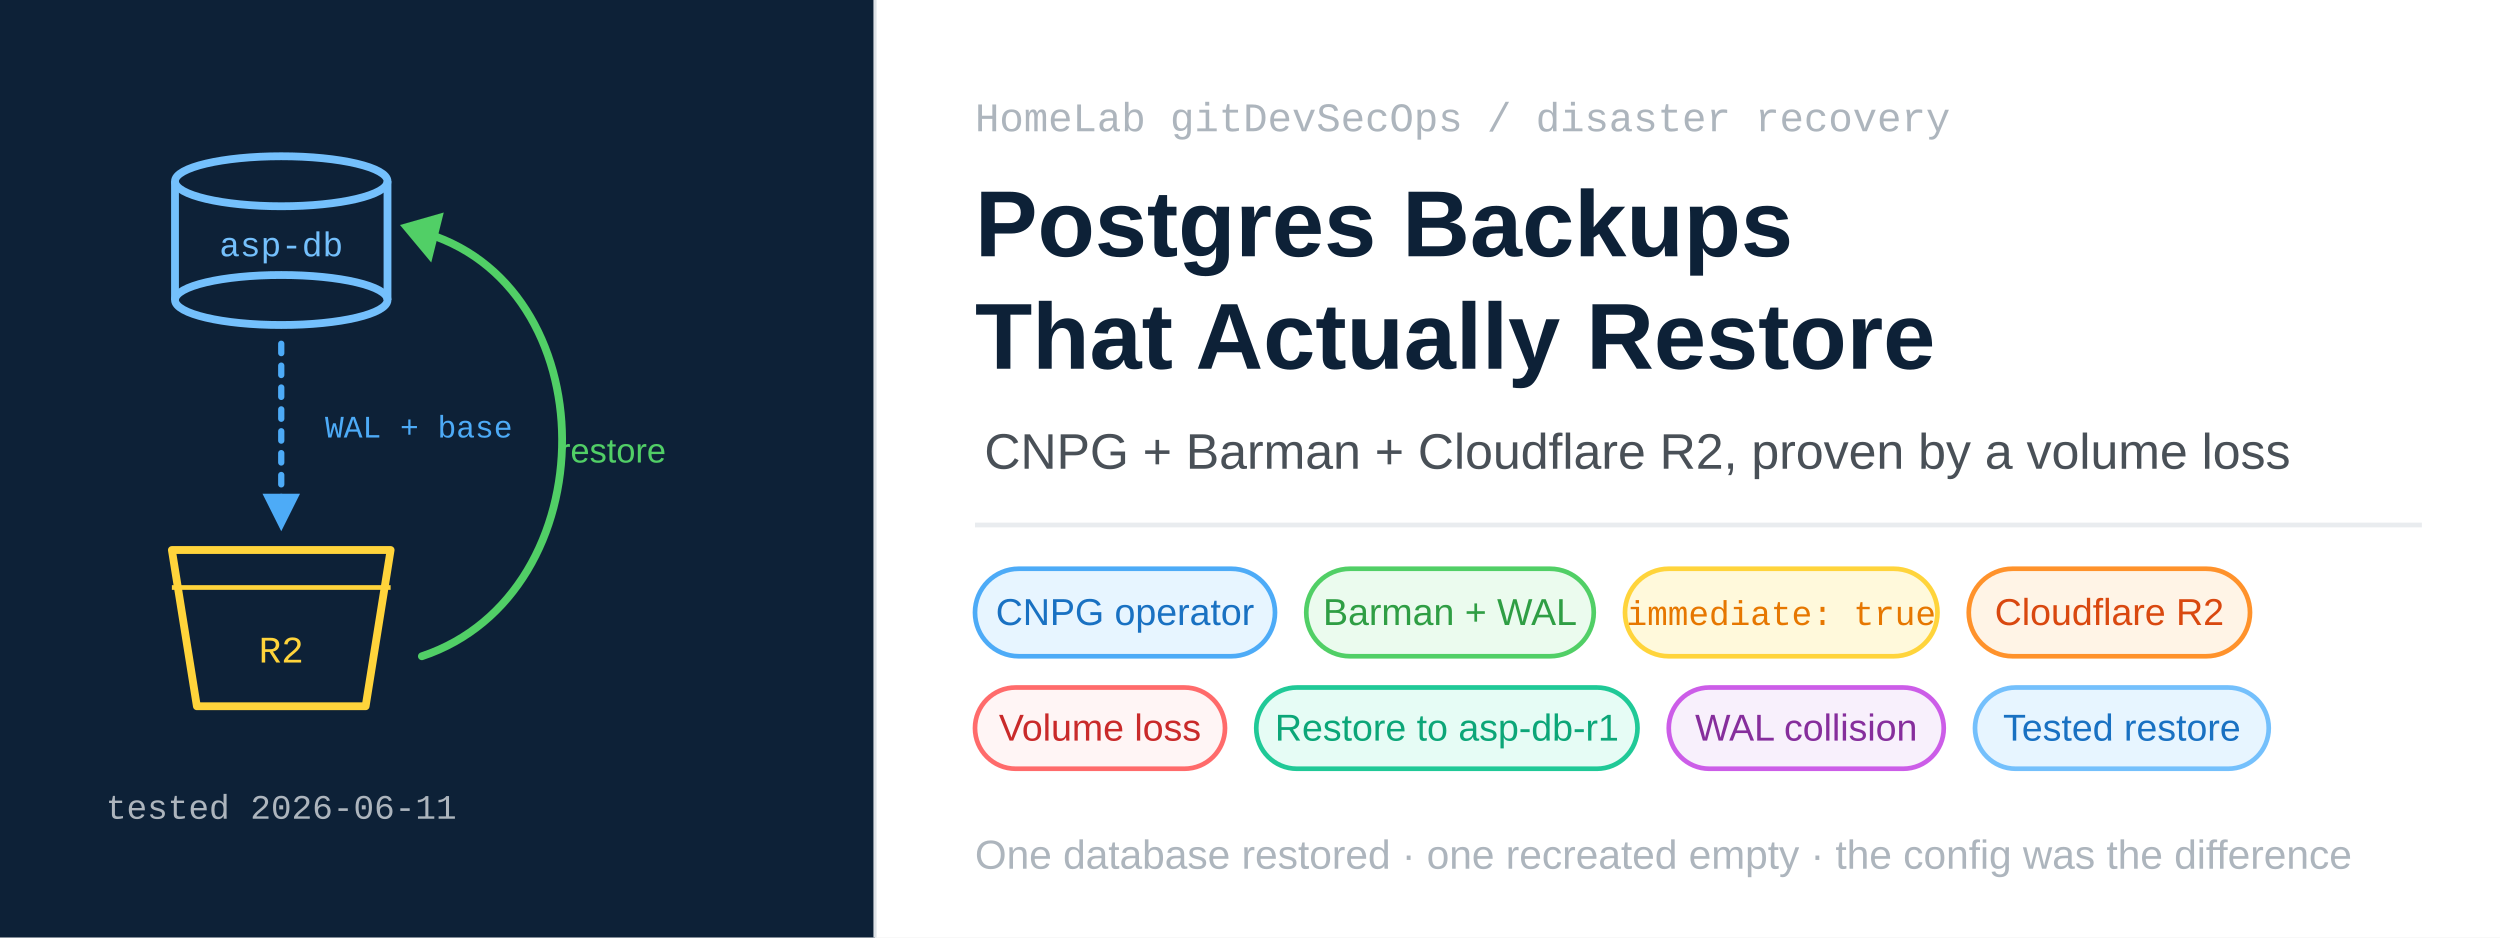
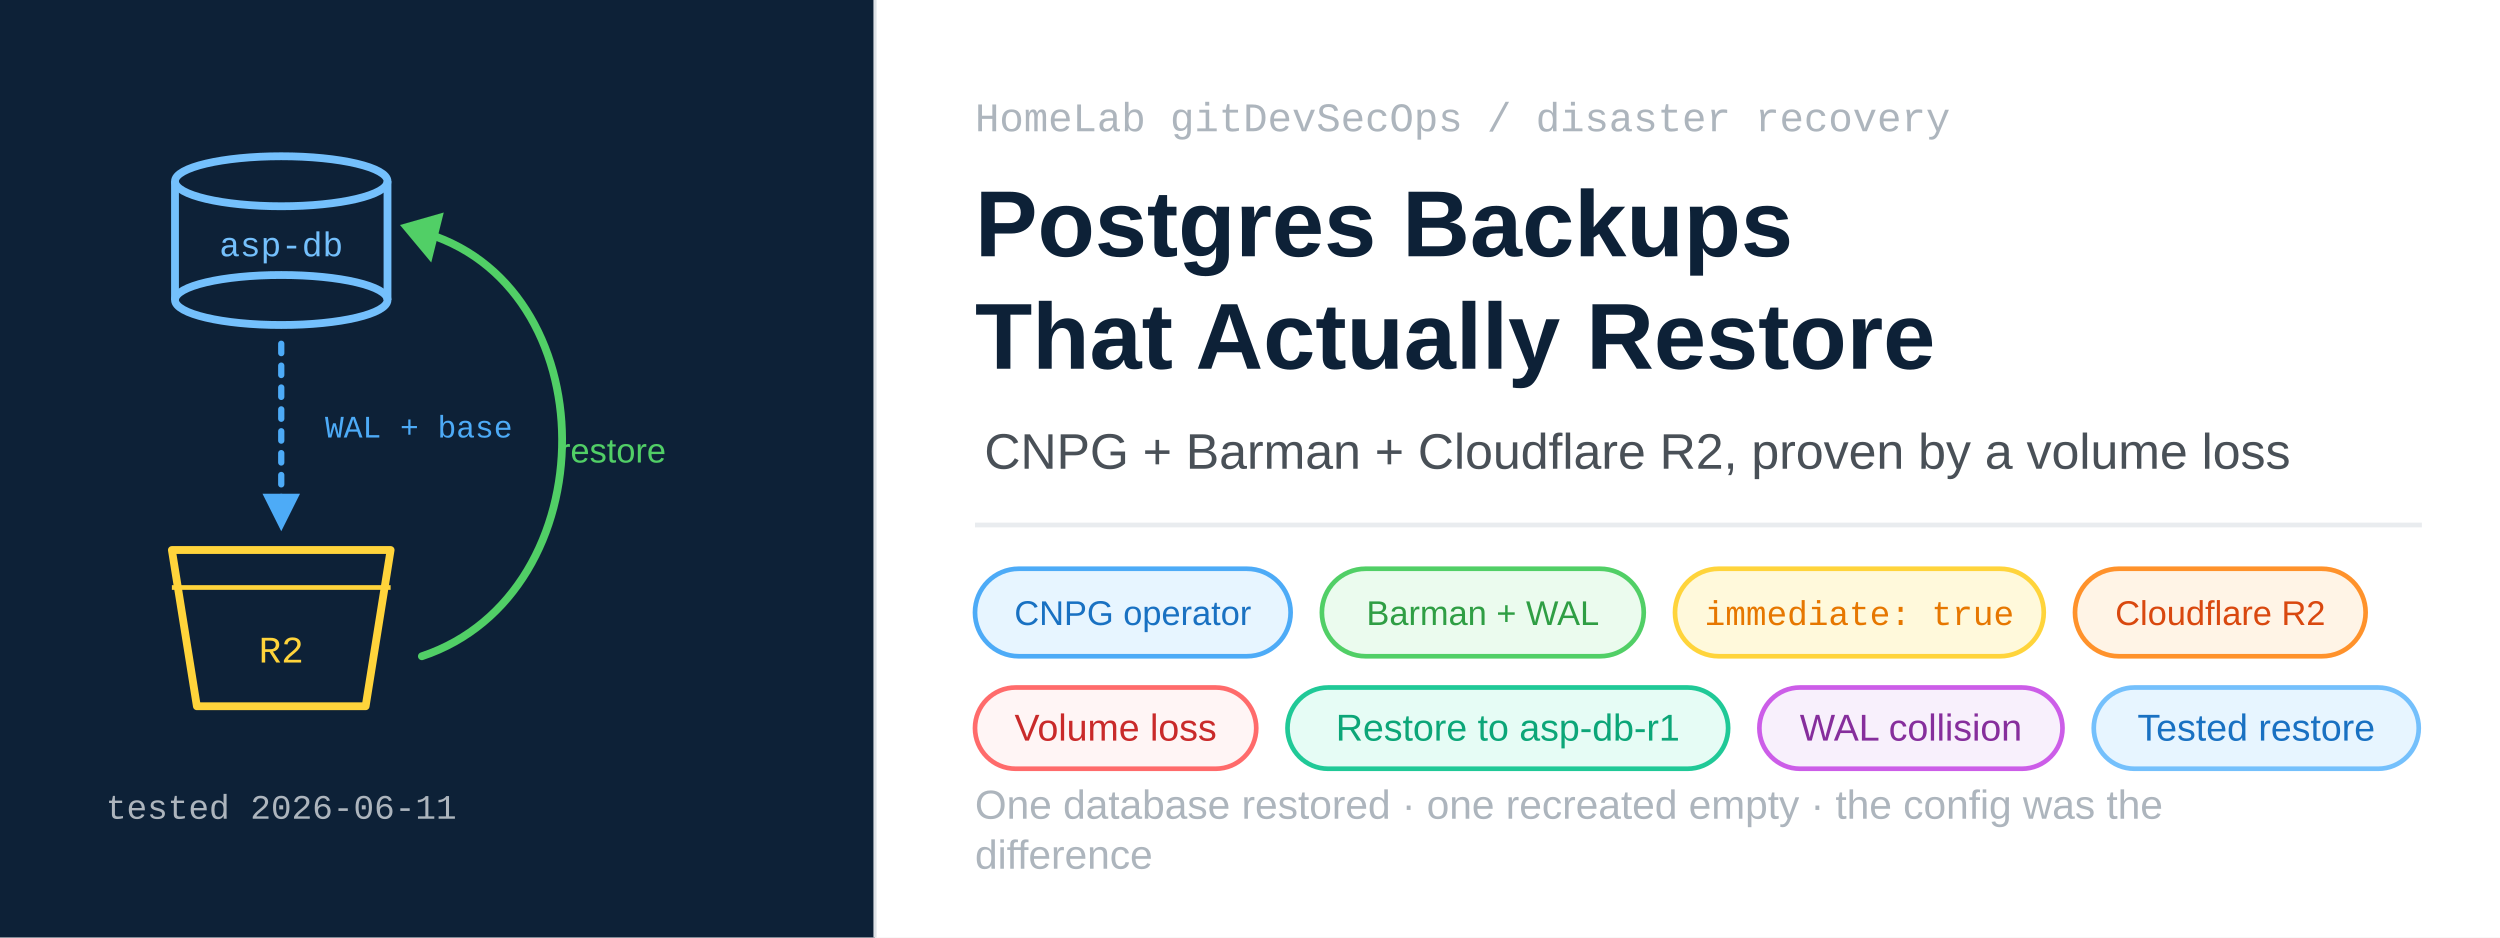
<svg xmlns="http://www.w3.org/2000/svg" viewBox="0 0 800 300" width="800" height="300">
  <rect width="800" height="300" fill="#ffffff" />
  <rect x="0" y="0" width="280" height="300" fill="#0d2137" />
  <ellipse cx="90" cy="58" rx="34" ry="8" fill="none" stroke="#74c0fc" stroke-width="2.5" />
  <line x1="56" y1="58" x2="56" y2="96" stroke="#74c0fc" stroke-width="2.5" />
  <line x1="124" y1="58" x2="124" y2="96" stroke="#74c0fc" stroke-width="2.5" />
  <ellipse cx="90" cy="96" rx="34" ry="8" fill="none" stroke="#74c0fc" stroke-width="2.5" />
  <text x="90" y="82" font-family="'Courier New', Courier, monospace" font-size="11" fill="#74c0fc" text-anchor="middle">asp-db</text>
  <line x1="90" y1="110" x2="90" y2="160" stroke="#4dabf7" stroke-width="2" stroke-linecap="round" stroke-dasharray="3,4" />
  <polygon points="84,158 90,170 96,158" fill="#4dabf7" />
  <text x="104" y="140" font-family="'Courier New', Courier, monospace" font-size="10" fill="#4dabf7">WAL + base</text>
  <path d="M 55 176 L 125 176 L 117 226 L 63 226 Z" fill="none" stroke="#ffd43b" stroke-width="2.5" stroke-linejoin="round" />
  <line x1="55" y1="188" x2="125" y2="188" stroke="#ffd43b" stroke-width="1.5" />
  <text x="90" y="212" font-family="'Courier New', Courier, monospace" font-size="12" fill="#ffd43b" text-anchor="middle">R2</text>
  <path d="M 135 210 C 195 190 195 90 134 74" fill="none" stroke="#51cf66" stroke-width="2.5" stroke-linecap="round" />
  <polygon points="142,68 128,72 138,84" fill="#51cf66" />
  <text x="196" y="148" font-family="Arial, sans-serif" font-size="11" fill="#51cf66" text-anchor="middle">restore</text>
  <text x="90" y="262" font-family="'Courier New', Courier, monospace" font-size="11" fill="#adb5bd" text-anchor="middle">tested 2026-06-11</text>
  <line x1="280" y1="0" x2="280" y2="300" stroke="#dee2e6" stroke-width="1" />
  <text x="312" y="42" font-family="'Courier New', Courier, monospace" font-size="13" fill="#adb5bd">HomeLab gitDevSecOps / disaster recovery</text>
  <text x="312" y="82" font-family="Arial, Helvetica, sans-serif" font-size="30" font-weight="bold" fill="#0d2137">Postgres Backups</text>
  <text x="312" y="118" font-family="Arial, Helvetica, sans-serif" font-size="30" font-weight="bold" fill="#0d2137">That Actually Restore</text>
  <text x="315" y="150" font-family="Arial, Helvetica, sans-serif" font-size="16" fill="#495057">CNPG + Barman + Cloudflare R2, proven by a volume loss</text>
  <line x1="312" y1="168" x2="775" y2="168" stroke="#e9ecef" stroke-width="1.5" />
-   <rect x="312" y="182" width="96" height="28" fill="#e7f5ff" rx="14" stroke="#4dabf7" stroke-width="1.5" />
-   <text x="360" y="200" font-family="Arial, sans-serif" font-size="12" fill="#1971c2" text-anchor="middle">CNPG operator</text>
-   <rect x="418" y="182" width="92" height="28" fill="#ebfbee" rx="14" stroke="#51cf66" stroke-width="1.5" />
-   <text x="464" y="200" font-family="Arial, sans-serif" font-size="12" fill="#2f9e44" text-anchor="middle">Barman + WAL</text>
-   <rect x="520" y="182" width="100" height="28" fill="#fff9db" rx="14" stroke="#ffd43b" stroke-width="1.5" />
-   <text x="570" y="200" font-family="'Courier New', Courier, monospace" font-size="11" fill="#e67700" text-anchor="middle">immediate: true</text>
-   <rect x="630" y="182" width="90" height="28" fill="#fff4e6" rx="14" stroke="#ff922b" stroke-width="1.5" />
-   <text x="675" y="200" font-family="Arial, sans-serif" font-size="12" fill="#d9480f" text-anchor="middle">Cloudflare R2</text>
-   <rect x="312" y="220" width="80" height="26" fill="#fff5f5" rx="13" stroke="#ff6b6b" stroke-width="1.5" />
-   <text x="352" y="237" font-family="Arial, sans-serif" font-size="12" fill="#c92a2a" text-anchor="middle">Volume loss</text>
-   <rect x="402" y="220" width="122" height="26" fill="#e6fcf5" rx="13" stroke="#20c997" stroke-width="1.5" />
-   <text x="463" y="237" font-family="Arial, sans-serif" font-size="12" fill="#0ca678" text-anchor="middle">Restore to asp-db-r1</text>
-   <rect x="534" y="220" width="88" height="26" fill="#f8f0fc" rx="13" stroke="#cc5de8" stroke-width="1.5" />
-   <text x="578" y="237" font-family="Arial, sans-serif" font-size="12" fill="#862e9c" text-anchor="middle">WAL collision</text>
-   <rect x="632" y="220" width="94" height="26" fill="#e7f5ff" rx="13" stroke="#74c0fc" stroke-width="1.5" />
-   <text x="679" y="237" font-family="Arial, sans-serif" font-size="12" fill="#1971c2" text-anchor="middle">Tested restore</text>
-   <text x="312" y="278" font-family="Arial, Helvetica, sans-serif" font-size="13" fill="#adb5bd">One database restored · one recreated empty · the config was the difference</text>
+   <rect x="312" y="182" width="101" height="28" fill="#e7f5ff" rx="14" stroke="#4dabf7" stroke-width="1.5" />
+   <text x="362.5" y="200" font-family="Arial, sans-serif" font-size="11" fill="#1971c2" text-anchor="middle">CNPG operator</text>
+   <rect x="423" y="182" width="103" height="28" fill="#ebfbee" rx="14" stroke="#51cf66" stroke-width="1.5" />
+   <text x="474.5" y="200" font-family="Arial, sans-serif" font-size="11" fill="#2f9e44" text-anchor="middle">Barman + WAL</text>
+   <rect x="536" y="182" width="118" height="28" fill="#fff9db" rx="14" stroke="#ffd43b" stroke-width="1.5" />
+   <text x="595" y="200" font-family="'Courier New', Courier, monospace" font-size="11" fill="#e67700" text-anchor="middle">immediate: true</text>
+   <rect x="664" y="182" width="93" height="28" fill="#fff4e6" rx="14" stroke="#ff922b" stroke-width="1.5" />
+   <text x="710.5" y="200" font-family="Arial, sans-serif" font-size="11" fill="#d9480f" text-anchor="middle">Cloudflare R2</text>
+   <rect x="312" y="220" width="90" height="26" fill="#fff5f5" rx="13" stroke="#ff6b6b" stroke-width="1.5" />
+   <text x="357" y="237" font-family="Arial, sans-serif" font-size="12" fill="#c92a2a" text-anchor="middle">Volume loss</text>
+   <rect x="412" y="220" width="141" height="26" fill="#e6fcf5" rx="13" stroke="#20c997" stroke-width="1.5" />
+   <text x="482.5" y="237" font-family="Arial, sans-serif" font-size="12" fill="#0ca678" text-anchor="middle">Restore to asp-db-r1</text>
+   <rect x="563" y="220" width="97" height="26" fill="#f8f0fc" rx="13" stroke="#cc5de8" stroke-width="1.5" />
+   <text x="611.5" y="237" font-family="Arial, sans-serif" font-size="12" fill="#862e9c" text-anchor="middle">WAL collision</text>
+   <rect x="670" y="220" width="104" height="26" fill="#e7f5ff" rx="13" stroke="#74c0fc" stroke-width="1.5" />
+   <text x="722" y="237" font-family="Arial, sans-serif" font-size="12" fill="#1971c2" text-anchor="middle">Tested restore</text>
+   <text x="312" y="262" font-family="Arial, Helvetica, sans-serif" font-size="13" fill="#adb5bd">
+     <tspan x="312">One database restored · one recreated empty · the config was the</tspan>
+     <tspan x="312" dy="16">difference</tspan>
+   </text>
</svg>
